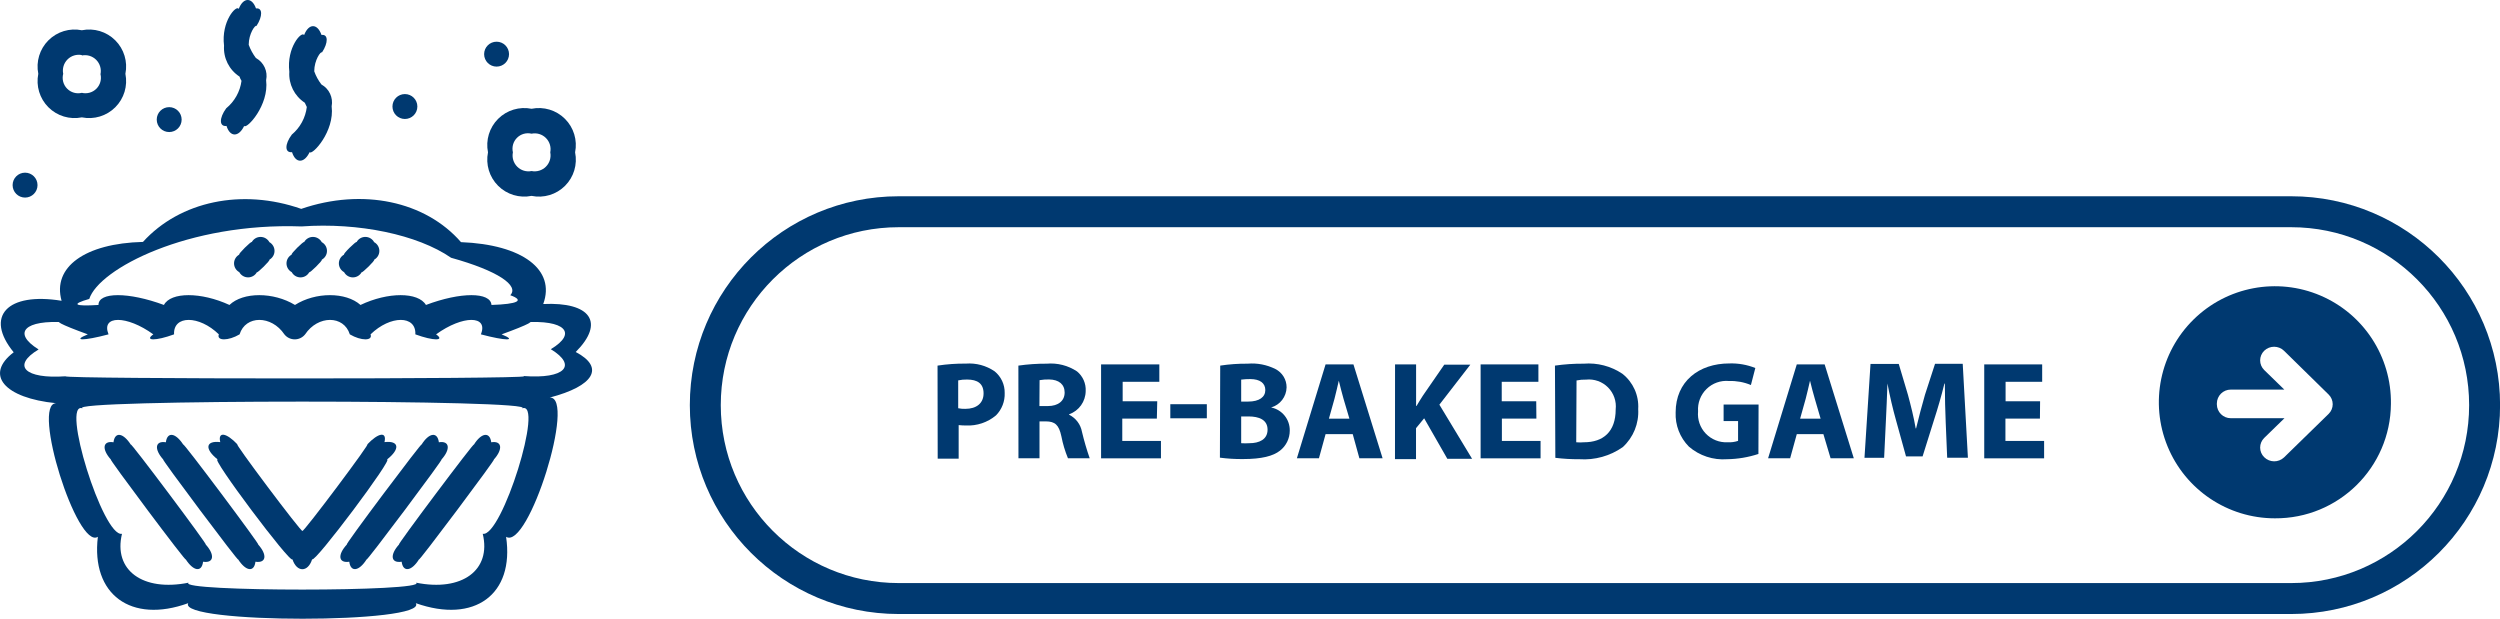
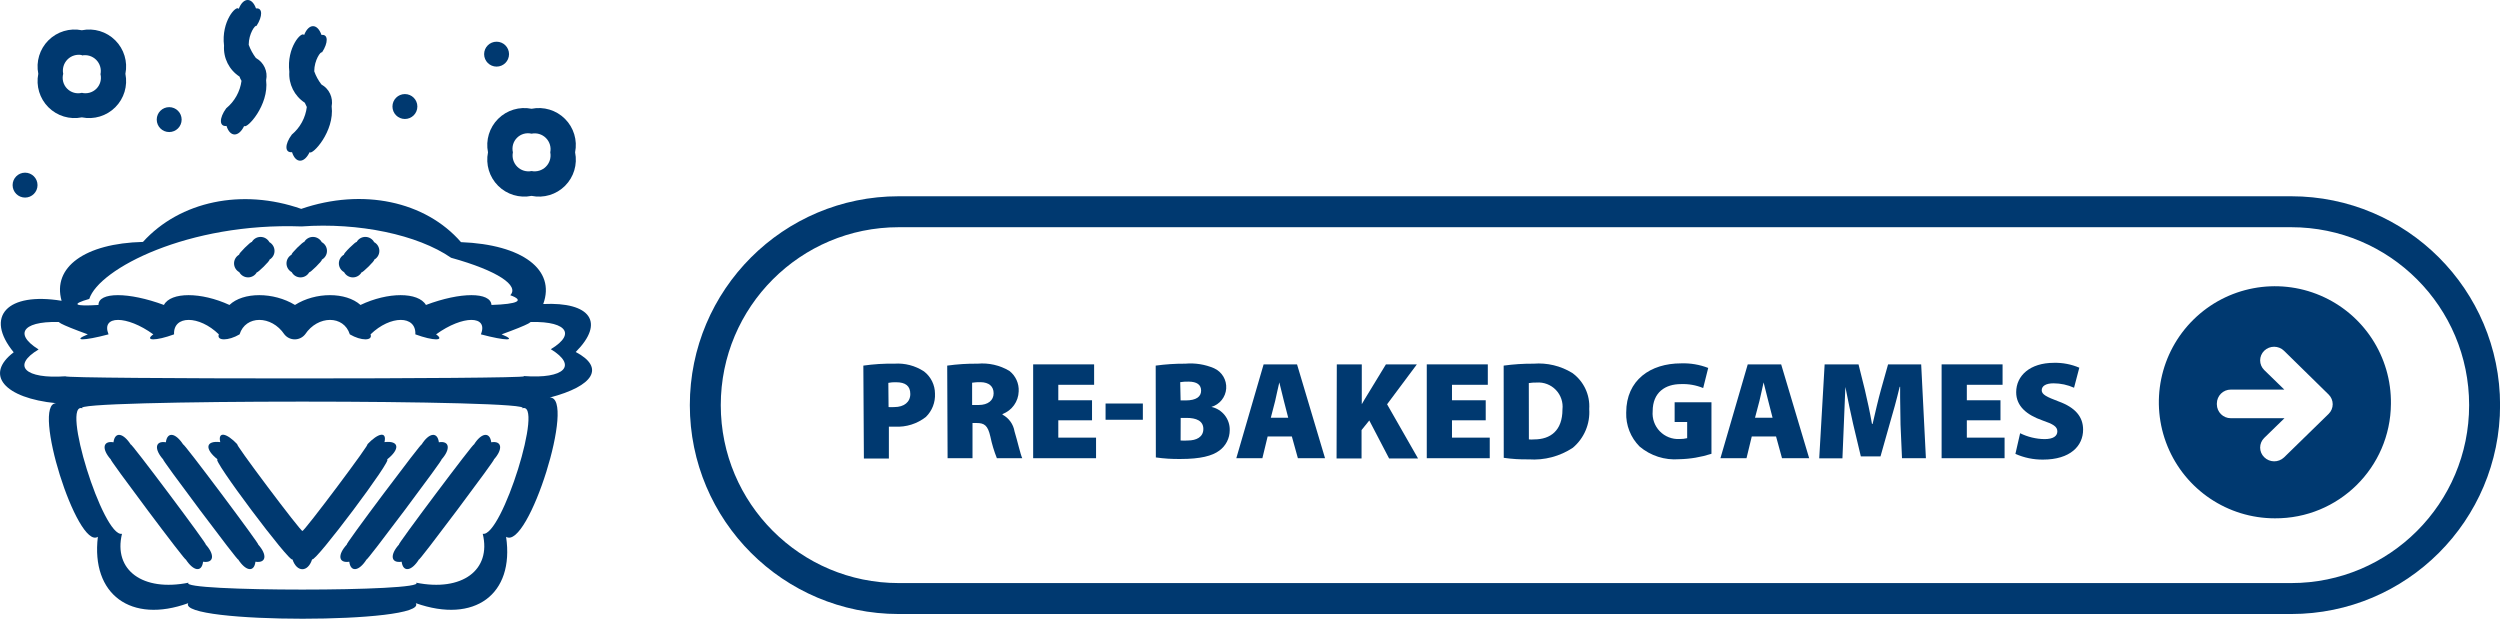
<svg xmlns="http://www.w3.org/2000/svg" viewBox="0 0 323.16 79.94">
  <defs>
    <style>.cls-1{fill:none;stroke:#003970;stroke-miterlimit:10;stroke-width:4px;}.cls-2{fill:#003970;}</style>
  </defs>
  <g id="Layer_2" data-name="Layer 2">
    <g id="choice">
      <g id="pre-baked_hover" data-name="pre-baked hover">
        <path id="BG" class="cls-1" d="M296.31,27.37h-180a25,25,0,0,0,0,50h180a25,25,0,0,0,0-50Z" transform="translate(-0.14)" />
        <path class="cls-2" d="M309.2,52.21A15,15,0,1,0,294.2,67,14.9,14.9,0,0,0,309.2,52.21ZM292.82,59.1a1.74,1.74,0,0,1,0-2.49l2.62-2.55h-6.93a1.8,1.8,0,0,1-1.81-1.79v-.12a1.8,1.8,0,0,1,1.81-1.79h6.91l-2.6-2.53a1.74,1.74,0,0,1,0-2.49,1.84,1.84,0,0,1,2.56,0L301.15,51a1.75,1.75,0,0,1,0,2.5l-5.77,5.63A1.84,1.84,0,0,1,292.82,59.1Z" transform="translate(-0.14)" />
-         <g id="pre-baked_label_in_outlines" data-name="pre-baked label in outlines">
-           <path class="cls-2" d="M121.33,47.26A22.83,22.83,0,0,1,125,47a5.8,5.8,0,0,1,3.71,1,3.52,3.52,0,0,1,1.3,2.8,3.91,3.91,0,0,1-1.12,2.89A5.62,5.62,0,0,1,125,55a8.33,8.33,0,0,1-.94-.05v4.34h-2.71ZM124,52.77a3.87,3.87,0,0,0,.92.08c1.46,0,2.36-.74,2.36-2s-.77-1.79-2.14-1.79a4.92,4.92,0,0,0-1.14.11Z" transform="translate(-0.14)" />
-           <path class="cls-2" d="M131.78,47.26a24.84,24.84,0,0,1,3.66-.25,6.13,6.13,0,0,1,3.92,1,3.07,3.07,0,0,1,1.12,2.54,3.21,3.21,0,0,1-2.14,3v.06A3.08,3.08,0,0,1,140,55.82a35.2,35.2,0,0,0,1,3.42h-2.81a14.78,14.78,0,0,1-.85-2.83c-.32-1.51-.84-1.93-2-1.94h-.83v4.77h-2.72Zm2.72,5.23h1.08c1.37,0,2.18-.69,2.18-1.75s-.75-1.67-2-1.69a6.52,6.52,0,0,0-1.24.09Z" transform="translate(-0.14)" />
-           <path class="cls-2" d="M149.68,54.11h-4.47V57h5v2.25h-7.74V47.1H150v2.25h-4.74v2.52h4.47Z" transform="translate(-0.14)" />
-           <path class="cls-2" d="M156.14,52.25v1.82h-4.72V52.25Z" transform="translate(-0.14)" />
-           <path class="cls-2" d="M157.87,47.26a22.26,22.26,0,0,1,3.54-.25,6.75,6.75,0,0,1,3.59.69,2.64,2.64,0,0,1,1.45,2.37,2.76,2.76,0,0,1-2,2.6v0a3,3,0,0,1,2.41,3,3.27,3.27,0,0,1-1.26,2.58c-.88.7-2.36,1.09-4.77,1.09a21.2,21.2,0,0,1-3-.18Zm2.71,4.65h.9c1.45,0,2.22-.59,2.22-1.49S163,49,161.75,49a8.57,8.57,0,0,0-1.17.07Zm0,5.38a7.91,7.91,0,0,0,1.07,0c1.24,0,2.34-.47,2.34-1.75s-1.1-1.71-2.47-1.71h-.94Z" transform="translate(-0.14)" />
-           <path class="cls-2" d="M171.49,56.12l-.86,3.12h-2.85l3.71-12.14h3.6l3.77,12.14h-3L175,56.12Zm3.08-2-.76-2.57c-.21-.72-.43-1.62-.61-2.34h0c-.18.72-.36,1.63-.56,2.34l-.72,2.57Z" transform="translate(-0.14)" />
-           <path class="cls-2" d="M180.47,47.1h2.72v5.37h.06c.27-.47.55-.9.82-1.33l2.76-4h3.37l-4,5.17,4.23,7h-3.2l-3-5.24-1.05,1.28v4h-2.72Z" transform="translate(-0.14)" />
-           <path class="cls-2" d="M198.74,54.11h-4.46V57h5v2.25h-7.75V47.1H199v2.25h-4.74v2.52h4.46Z" transform="translate(-0.14)" />
-           <path class="cls-2" d="M201.14,47.26a24.69,24.69,0,0,1,3.71-.25,7.85,7.85,0,0,1,5,1.3,5.37,5.37,0,0,1,2.05,4.57,6.16,6.16,0,0,1-2,4.92,8.72,8.72,0,0,1-5.6,1.56,23.66,23.66,0,0,1-3.11-.18Zm2.75,9.91a5.51,5.51,0,0,0,1,0c2.48,0,4.1-1.35,4.1-4.25a3.48,3.48,0,0,0-3.82-3.85,5.34,5.34,0,0,0-1.24.11Z" transform="translate(-0.14)" />
-           <path class="cls-2" d="M227.44,58.68a13.57,13.57,0,0,1-4.05.68,6.78,6.78,0,0,1-4.94-1.63,5.94,5.94,0,0,1-1.71-4.42c0-4,3-6.33,6.94-6.33a8.31,8.31,0,0,1,3.36.59l-.57,2.2a6.74,6.74,0,0,0-2.83-.52,3.67,3.67,0,0,0-4,3.92,3.65,3.65,0,0,0,3.82,4,3.61,3.61,0,0,0,1.35-.18V54.43h-1.87V52.29h4.52Z" transform="translate(-0.14)" />
-           <path class="cls-2" d="M232.4,56.12l-.86,3.12h-2.85L232.4,47.1H236l3.77,12.14h-3l-.93-3.12Zm3.08-2-.75-2.57c-.22-.72-.44-1.62-.62-2.34h0c-.18.72-.36,1.63-.56,2.34l-.72,2.57Z" transform="translate(-0.14)" />
-           <path class="cls-2" d="M251.65,54.59c-.06-1.45-.11-3.22-.11-5h-.06c-.37,1.54-.88,3.27-1.34,4.69L248.66,59h-2.14l-1.3-4.7c-.4-1.42-.81-3.15-1.1-4.73h0c-.07,1.63-.12,3.51-.21,5l-.22,4.61h-2.54l.78-12.14h3.65l1.19,4c.38,1.41.76,2.92,1,4.34h.05c.34-1.4.76-3,1.15-4.35l1.3-4h3.58l.67,12.14h-2.68Z" transform="translate(-0.14)" />
-           <path class="cls-2" d="M263.83,54.11h-4.46V57h5v2.25h-7.74V47.1h7.49v2.25h-4.73v2.52h4.46Z" transform="translate(-0.14)" />
+         <g id="pre-baked_games_label" data-name="pre-baked games label">
+           <path class="cls-2" d="M111.74,47.26a25.07,25.07,0,0,1,4-.25,6.21,6.21,0,0,1,3.84,1A3.64,3.64,0,0,1,121,50.89a3.94,3.94,0,0,1-1.17,3,5.92,5.92,0,0,1-4,1.26c-.31,0-.59,0-.79,0v4.12h-3.23ZM115,52.62a6.1,6.1,0,0,0,.74,0c1.27,0,2.07-.65,2.07-1.69s-.62-1.52-1.84-1.52a4.43,4.43,0,0,0-1,.08Z" transform="translate(-0.14)" />
+           <path class="cls-2" d="M122.58,47.26a26.21,26.21,0,0,1,3.93-.25,6.83,6.83,0,0,1,4.1.93,3.13,3.13,0,0,1,1.21,2.65,3.23,3.23,0,0,1-2.09,2.93v.08a3,3,0,0,1,1.55,2.16c.38,1.24.77,3,1,3.47H129a16.57,16.57,0,0,1-.84-2.79c-.33-1.46-.78-1.76-1.78-1.76h-.53v4.55h-3.22Zm3.22,5.09h.85c1.22,0,1.93-.61,1.93-1.51s-.6-1.42-1.68-1.44a6.39,6.39,0,0,0-1.1.07Z" transform="translate(-0.14)" />
+           <path class="cls-2" d="M141.3,54.33h-4.36v2.24h4.88v2.66h-8.13V47.1h7.88v2.64h-4.63v2h4.36Z" transform="translate(-0.14)" />
+           <path class="cls-2" d="M147.87,52.16v2.1h-4.82v-2.1Z" transform="translate(-0.14)" />
+           <path class="cls-2" d="M149.53,47.26a26.84,26.84,0,0,1,3.83-.25,7.73,7.73,0,0,1,3.71.59,2.67,2.67,0,0,1-.34,5v0a3,3,0,0,1,2.37,3,3.26,3.26,0,0,1-1.35,2.65c-.91.68-2.43,1.08-5,1.08a20.56,20.56,0,0,1-3.2-.2Zm3.22,4.5h.65c1.38,0,2-.49,2-1.26s-.54-1.17-1.64-1.17a5.87,5.87,0,0,0-1.06.07Zm0,5.18a6,6,0,0,0,.94,0c1.08,0,2-.43,2-1.49s-.93-1.43-2.16-1.43h-.77Z" transform="translate(-0.14)" />
+           <path class="cls-2" d="M164,56.42l-.68,2.81h-3.37l3.53-12.13h4.32l3.62,12.13h-3.51l-.78-2.81ZM166.66,54l-.56-2.18-.59-2.39h0c-.19.72-.37,1.73-.54,2.41L164.41,54Z" transform="translate(-0.14)" />
+           <path class="cls-2" d="M172.94,47.1h3.23v5.15h0c.25-.45.53-.9.8-1.34l2.32-3.81h4l-3.85,5.16,4,7H179.7l-2.56-4.91-1,1.24v3.67h-3.23Z" transform="translate(-0.14)" />
+           <path class="cls-2" d="M192.19,54.33h-4.36v2.24h4.88v2.66h-8.14V47.1h7.89v2.64h-4.63v2h4.36Z" transform="translate(-0.14)" />
+           <path class="cls-2" d="M194.51,47.26a26.91,26.91,0,0,1,3.87-.25,8.3,8.3,0,0,1,5,1.2,5.32,5.32,0,0,1,2.19,4.67,6,6,0,0,1-2.12,5,9.16,9.16,0,0,1-5.69,1.5,20,20,0,0,1-3.24-.2Zm3.26,9.54a3.55,3.55,0,0,0,.68,0c2.11,0,3.66-1.14,3.66-3.87a3.13,3.13,0,0,0-3.35-3.48,5.42,5.42,0,0,0-1,.07Z" transform="translate(-0.14)" />
+           <path class="cls-2" d="M221.37,58.66a14.57,14.57,0,0,1-4.18.7,7.06,7.06,0,0,1-5.11-1.64,5.94,5.94,0,0,1-1.73-4.39c0-4.22,3.15-6.36,7.09-6.36a8.85,8.85,0,0,1,3.51.59l-.65,2.6a6.85,6.85,0,0,0-2.88-.51c-2,0-3.65,1.05-3.65,3.51a3.31,3.31,0,0,0,3.46,3.59,4,4,0,0,0,1-.11V54.55h-1.62V52h4.76Z" transform="translate(-0.14)" />
+           <path class="cls-2" d="M226.58,56.42l-.68,2.81h-3.37l3.53-12.13h4.32L234,59.23h-3.51l-.77-2.81ZM229.27,54l-.56-2.18c-.18-.68-.42-1.67-.6-2.39h0c-.18.72-.36,1.73-.54,2.41L227,54Z" transform="translate(-0.14)" />
+           <path class="cls-2" d="M245.81,54.89c0-1.38-.07-3-.05-4.89h-.06c-.38,1.6-.88,3.42-1.28,4.75L243.22,59h-2.54l-1-4.21c-.3-1.32-.68-3.12-1-4.77h0c-.07,1.71-.14,3.51-.2,4.89l-.18,4.34h-3L236,47.1h4.38l.81,3.25c.32,1.36.68,3,.93,4.45h.08c.34-1.47.73-3.18,1.09-4.46l.91-3.24h4.28l.61,12.13H246Z" transform="translate(-0.14)" />
+           <path class="cls-2" d="M258.73,54.33h-4.35v2.24h4.88v2.66h-8.14V47.1H259v2.64h-4.62v2h4.35Z" transform="translate(-0.14)" />
+           <path class="cls-2" d="M261.27,56a7.34,7.34,0,0,0,3.15.76c1.12,0,1.66-.38,1.66-1s-.54-.94-1.91-1.41c-2.06-.72-3.41-1.85-3.41-3.65,0-2.15,1.8-3.8,4.87-3.8a7.86,7.86,0,0,1,3.29.63l-.68,2.59a6.49,6.49,0,0,0-2.65-.57c-1,0-1.53.35-1.53.9s.65.86,2.18,1.44c2.18.79,3.17,2,3.17,3.65,0,2.09-1.64,3.87-5.19,3.87a8.55,8.55,0,0,1-3.56-.74Z" transform="translate(-0.14)" />
        </g>
      </g>
      <g id="pre-baked_icon" data-name="pre-baked icon">
        <path class="cls-2" d="M14.49,59.42c-.64-.58,10,13.65,9.65,12.87,1,1.56,2.08,1.72,2.25.32,1.4.22,1.56-.89.32-2.25.65.57-10-13.65-9.65-12.87-1-1.56-2.07-1.72-2.25-.32C13.42,56.94,13.26,58.06,14.49,59.42Z" transform="translate(-0.14)" />
        <path class="cls-2" d="M30.91,72.29c1,1.56,2.08,1.72,2.25.32,1.4.22,1.56-.89.33-2.25.64.57-10-13.65-9.65-12.87-1-1.56-2.08-1.72-2.26-.32-1.39-.23-1.55.89-.32,2.25C20.62,58.84,31.28,73.07,30.91,72.29Z" transform="translate(-0.14)" />
        <path class="cls-2" d="M37.94,72.29c.55,1.7,2,1.74,2.55,0,.27.61,10.66-13.24,9.67-12.89,1.74-1.36,1.58-2.48-.32-2.25.33-1.4-.78-1.24-2.25.32.88-.78-8.36,11.55-8.36,11.15,0,.4-9.25-11.93-8.37-11.15-1.47-1.56-2.58-1.72-2.25-.32-1.9-.23-2.06.89-.32,2.25C27.16,58.87,37.82,73.09,37.94,72.29Z" transform="translate(-0.14)" />
        <path class="cls-2" d="M52.06,72.61c.17,1.4,1.29,1.24,2.25-.32-.37.78,10.29-13.45,9.65-12.87,1.23-1.36,1.07-2.48-.32-2.25-.18-1.4-1.29-1.24-2.25.32.37-.78-10.3,13.44-9.65,12.87C50.5,71.72,50.66,72.83,52.06,72.61Z" transform="translate(-0.14)" />
        <path class="cls-2" d="M45.29,72.61c.17,1.4,1.28,1.24,2.25-.32-.37.78,10.29-13.45,9.65-12.87,1.23-1.36,1.07-2.48-.32-2.25-.18-1.4-1.29-1.24-2.25.32C55,56.71,44.32,70.93,45,70.36,43.73,71.72,43.89,72.83,45.29,72.61Z" transform="translate(-0.14)" />
        <circle class="cls-2" cx="21.87" cy="15.46" r="1.61" />
        <circle class="cls-2" cx="64.19" cy="7" r="1.61" />
        <circle class="cls-2" cx="3.24" cy="23.93" r="1.61" />
        <circle class="cls-2" cx="52.34" cy="13.77" r="1.61" />
        <path class="cls-2" d="M74.56,45.5c3.82-3.83,1.9-6.49-4.2-6.2,1.63-4.43-2.68-7.69-10.63-8C55.12,26,47,24.28,39.08,27c-7.64-2.68-15.67-1-20.46,4.27-7.5.19-11.74,3.26-10.52,7.61-7-1.15-10,2-6.19,6.66-3.82,2.9-1.2,5.92,5.49,6.58-3.25,0,2.72,19,5.39,17.27-.9,7.45,4.28,11.26,11.68,8.58-1.45,2.68,31.06,2.68,29.42,0,7.59,2.68,12.77-1.13,11.67-8.58,2.87,1.78,9.11-18.16,5.64-18C76.89,49.91,78.38,47.51,74.56,45.5ZM39.12,29.27c7.37-.53,15,1.06,19.33,4.05,6.08,1.69,8.83,3.61,7.65,4.84,1.88.68,1,1.15-2.43,1.26-.11-1.69-4-1.69-8.47,0-1-1.69-4.92-1.69-8.46,0-1.89-1.69-5.82-1.69-8.47,0-2.78-1.69-6.71-1.69-8.47,0-3.67-1.69-7.59-1.69-8.47,0-4.56-1.69-8.48-1.69-8.46,0-3.15.2-3.59-.09-1.19-.78C12.93,34.75,24.48,28.74,39.12,29.27ZM62.54,69c1.14,4.7-2.68,7.51-8.61,6.32,1.55,1.19-31,1.19-29.41,0-5.93,1.19-9.75-1.62-8.61-6.32-2.45.52-8-17.38-5.06-16.2-3-1.18,59.73-1.18,56.75,0C70.58,51.59,65,69.49,62.54,69Zm5.33-20.36c.22.37-59.57.37-59.27,0-5.23.37-7-1.35-3.47-3.47C1.64,43,3.37,41.3,8.6,41.67c-1.84-.37-.64.27,2.89,1.55-2.11.85-.55.86,2.68,0-1-2.49,2.35-2.49,5.79,0-1.22.86.34.86,2.68,0-.12-2.49,3.23-2.49,5.79,0-.33.86,1.23.86,2.68,0,.77-2.49,4.12-2.49,5.79,0a1.71,1.71,0,0,0,2.68,0c1.66-2.49,5-2.49,5.78,0,1.46.86,3,.86,2.68,0,2.56-2.49,5.91-2.49,5.79,0,2.34.86,3.9.86,2.68,0,3.44-2.49,6.8-2.49,5.79,0,3.23.86,4.79.86,2.68,0,3.53-1.28,4.72-1.92,2.89-1.55,5.24-.37,7,1.35,3.47,3.47C74.83,47.26,73.11,49,67.87,48.61Z" transform="translate(-0.14)" />
        <path class="cls-2" d="M63.22,19.69a4.78,4.78,0,0,0,5.63,5.63,4.77,4.77,0,0,0,5.63-5.63,4.78,4.78,0,0,0-5.63-5.63A4.78,4.78,0,0,0,63.22,19.69Zm5.63-2.41a2.05,2.05,0,0,1,2.42,2.41,2.06,2.06,0,0,1-2.42,2.42,2.05,2.05,0,0,1-2.41-2.42A2,2,0,0,1,68.85,17.28Z" transform="translate(-0.14)" />
        <path class="cls-2" d="M10.72,15.17a4.78,4.78,0,0,0,5.63-5.63,4.78,4.78,0,0,0-5.63-5.63A4.78,4.78,0,0,0,5.09,9.54,4.78,4.78,0,0,0,10.72,15.17Zm0-8a2.05,2.05,0,0,1,2.41,2.42A2,2,0,0,1,10.72,12,2,2,0,0,1,8.31,9.54,2.05,2.05,0,0,1,10.72,7.12Z" transform="translate(-0.14)" />
        <path class="cls-2" d="M29.42,16.28c.46,1.48,1.59,1.46,2.28,0,.32.45,3.24-2.67,2.84-5.91A2.64,2.64,0,0,0,33.22,7.5a6.65,6.65,0,0,1-.93-1.71c0-1.45.86-2.63,1-2.43.83-1.27.8-2.39-.06-2.27C32.71-.39,31.58-.36,31,1.15c-.3-.56-2.29,1.61-1.9,4.75a4.41,4.41,0,0,0,2,4,2.34,2.34,0,0,0,.26.55A5.54,5.54,0,0,1,29.38,14C28.45,15.27,28.47,16.4,29.42,16.28Z" transform="translate(-0.14)" />
        <path class="cls-2" d="M37.89,19.67c.46,1.48,1.58,1.46,2.27,0,.33.45,3.25-2.67,2.85-5.92a2.66,2.66,0,0,0-1.32-2.83,6.18,6.18,0,0,1-.93-1.7c0-1.46.86-2.64,1-2.44.84-1.27.81-2.39-.06-2.26C41.17,3,40.05,3,39.45,4.53c-.31-.55-2.29,1.61-1.91,4.75a4.42,4.42,0,0,0,2,4,5.22,5.22,0,0,0,.26.55,5.53,5.53,0,0,1-1.94,3.57C36.92,18.66,36.94,19.78,37.89,19.67Z" transform="translate(-0.14)" />
        <path class="cls-2" d="M33.35,35.18c0,.2,1.81-1.57,1.61-1.61a1.3,1.3,0,0,0,0-2.27,1.3,1.3,0,0,0-2.28,0c0-.21-1.81,1.57-1.61,1.61a1.29,1.29,0,0,0,0,2.27A1.3,1.3,0,0,0,33.35,35.18Z" transform="translate(-0.14)" />
        <path class="cls-2" d="M40.12,35.18c0,.2,1.81-1.57,1.61-1.61a1.29,1.29,0,0,0,0-2.27,1.3,1.3,0,0,0-2.28,0c0-.21-1.81,1.57-1.6,1.61a1.29,1.29,0,0,0,0,2.27A1.29,1.29,0,0,0,40.12,35.18Z" transform="translate(-0.14)" />
        <path class="cls-2" d="M46.89,35.18c0,.2,1.82-1.57,1.61-1.61a1.29,1.29,0,0,0,0-2.27,1.29,1.29,0,0,0-2.27,0c0-.21-1.82,1.57-1.61,1.61a1.29,1.29,0,0,0,0,2.27A1.29,1.29,0,0,0,46.89,35.18Z" transform="translate(-0.14)" />
      </g>
    </g>
  </g>
</svg>
